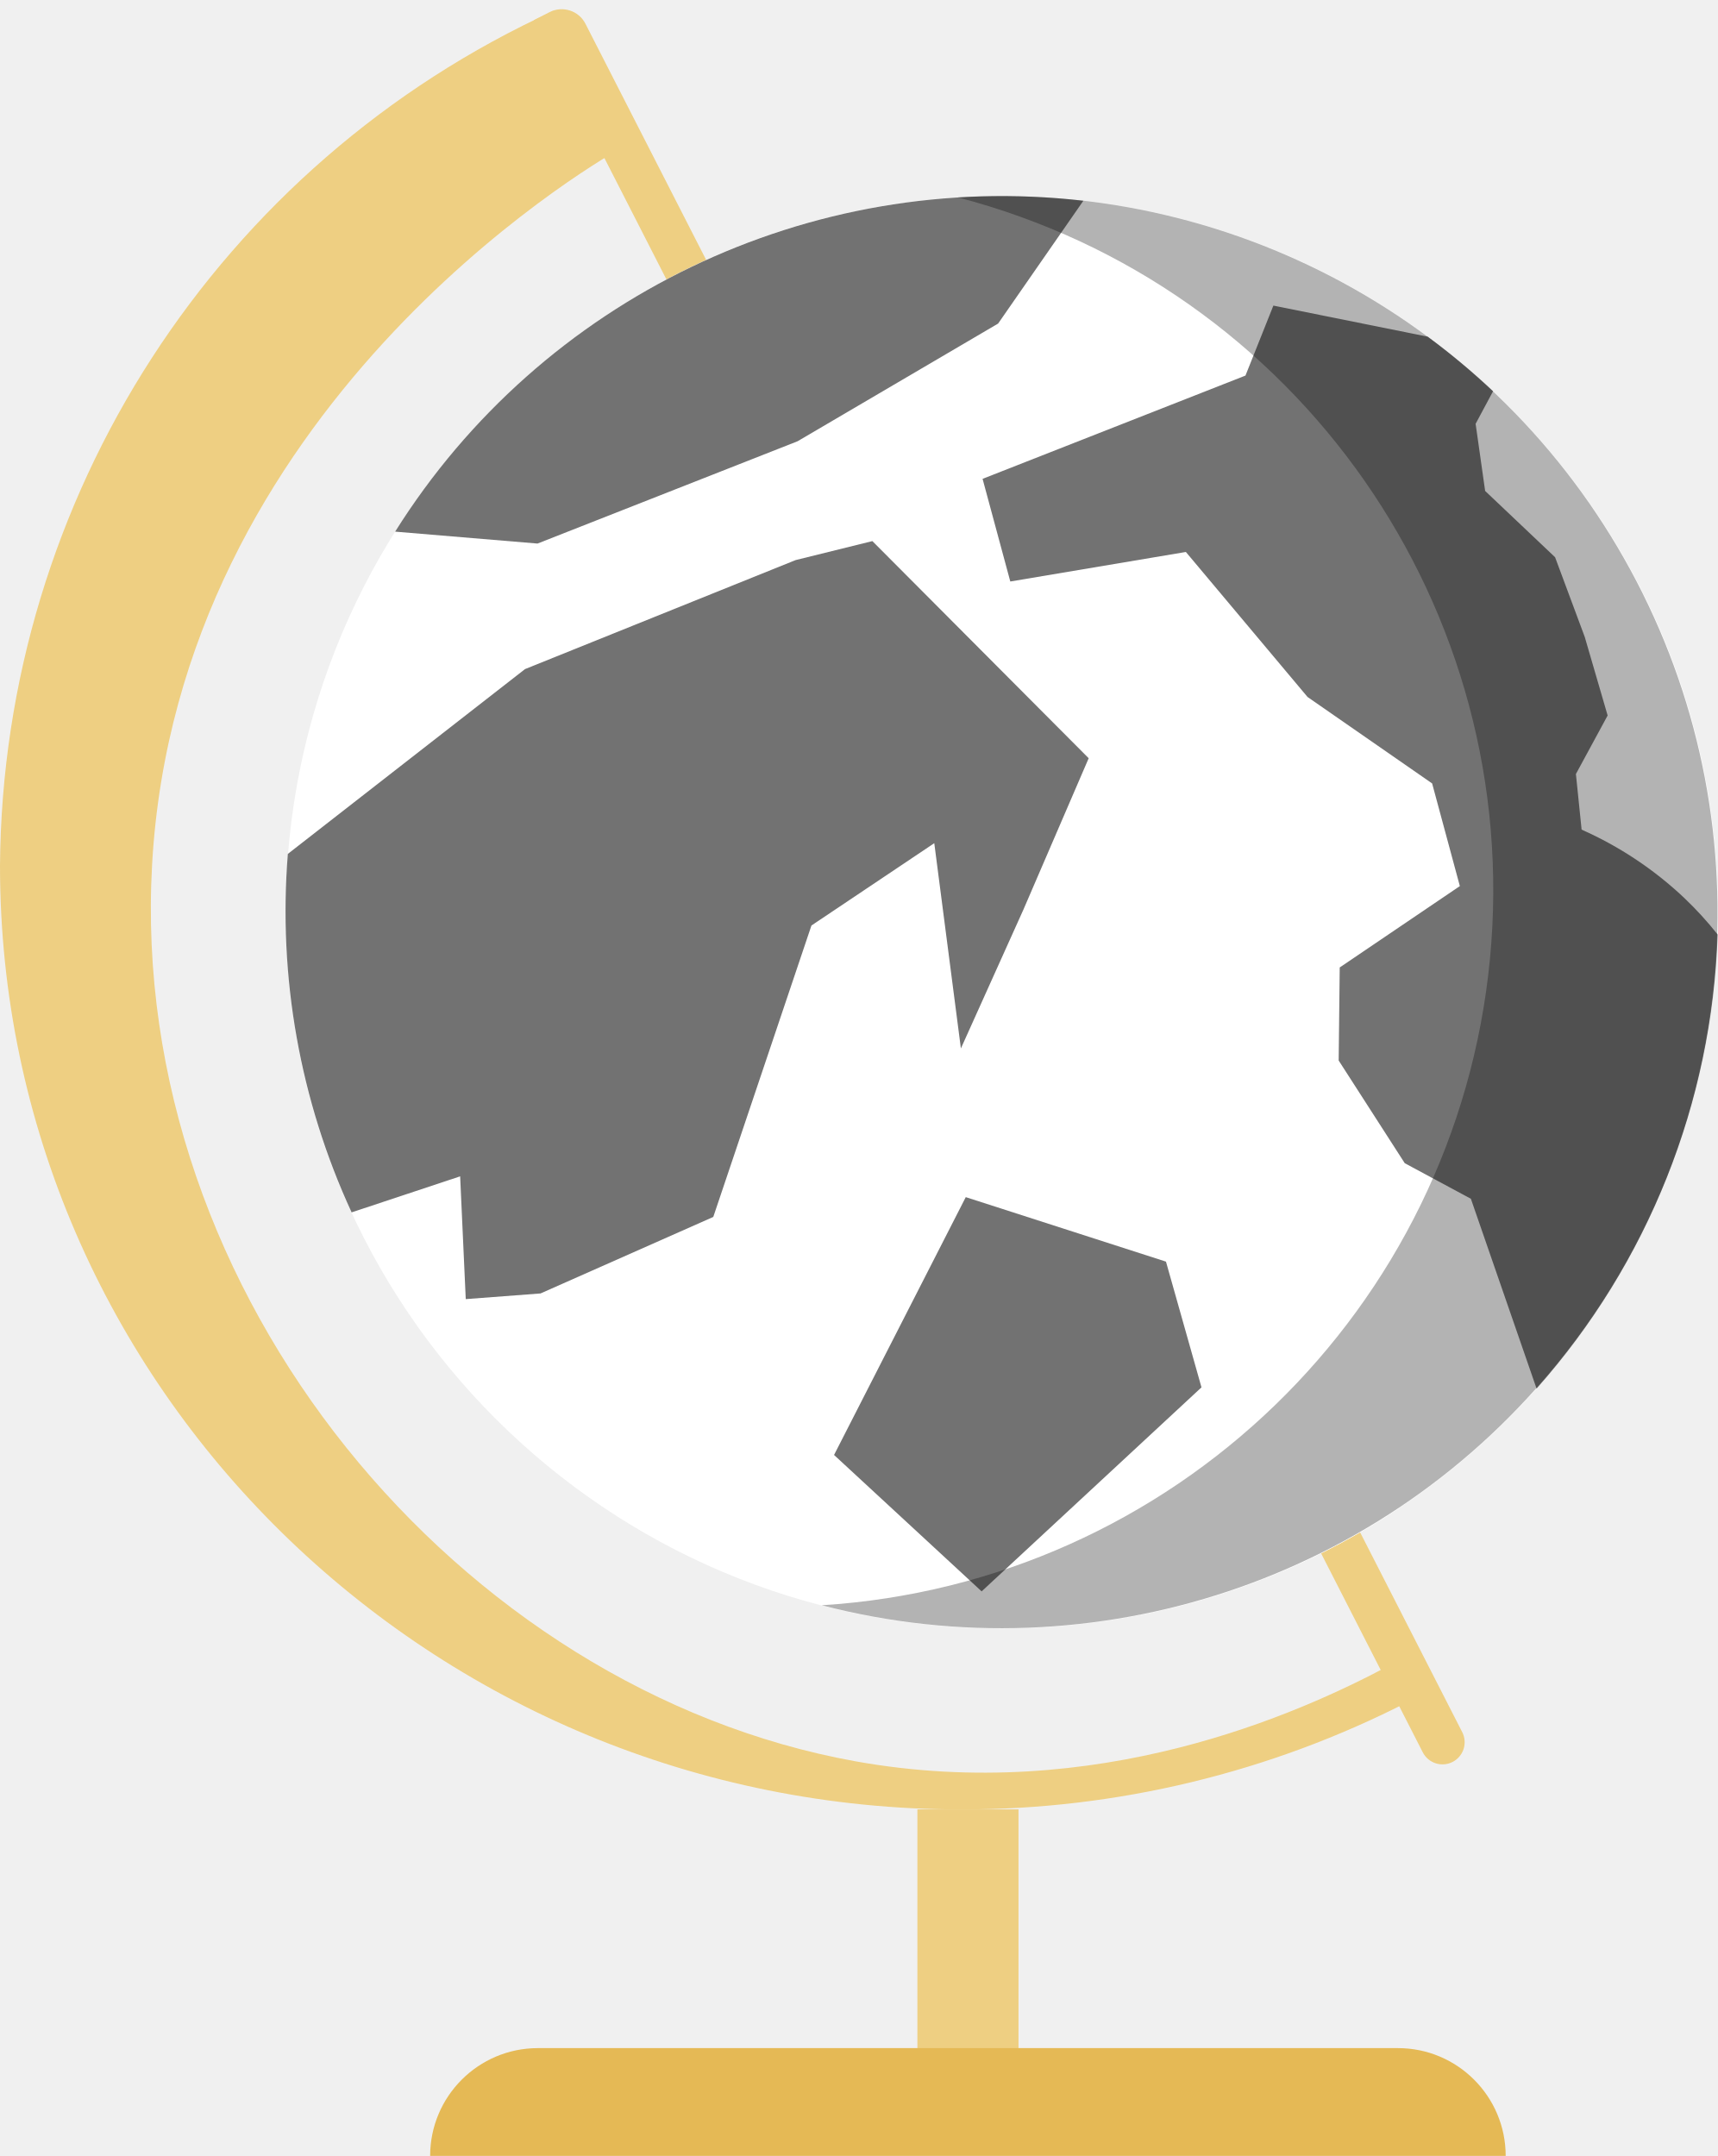
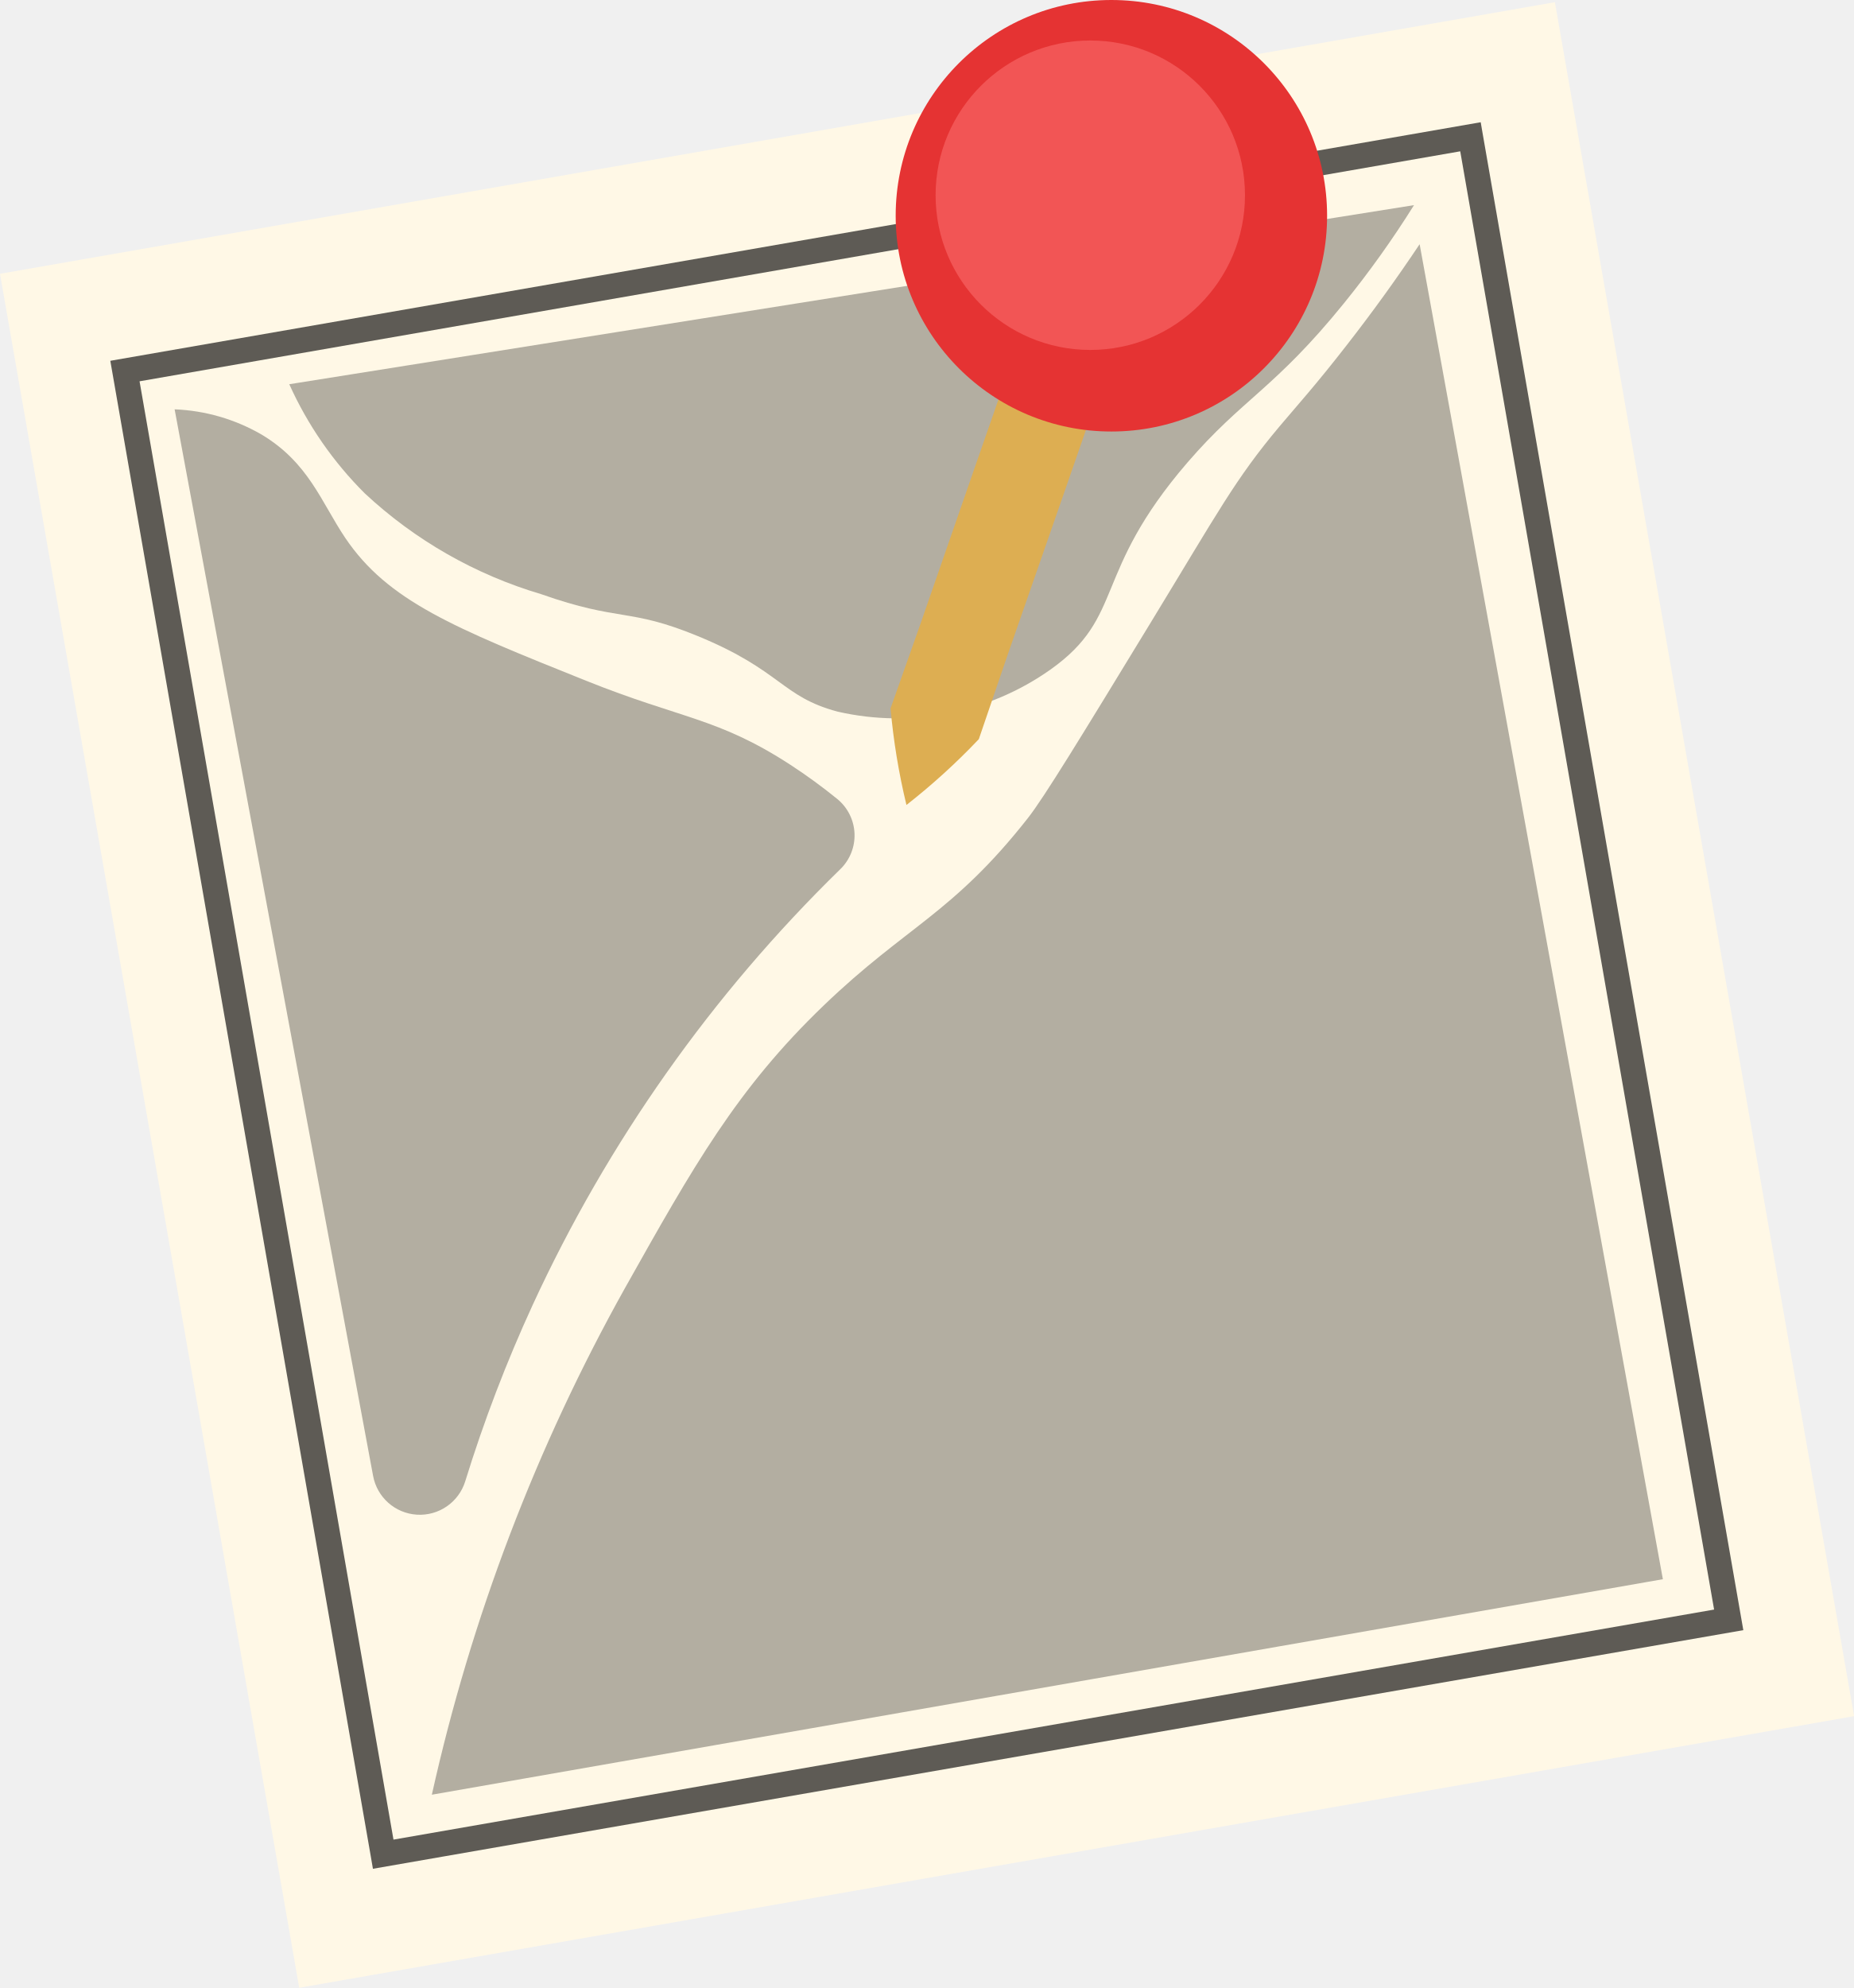
- <svg xmlns="http://www.w3.org/2000/svg" viewBox="0 0 55.773 70">
-   <g data-name="Grupo 633">
-     <path data-name="Rectángulo 1051" d="M40.889 46.515l1.28-.654 5.303 10.377a.719.719 0 01-.313.968.719.719 0 01-.968-.313L40.889 46.515z" fill="#eecf82" />
-     <path data-name="Rectángulo 1052" d="M17.334.654l.508-.26a.866.866 0 011.165.377l4.872 9.533a.719.719 0 01-.313.967.719.719 0 01-.967-.314L17.334.654z" fill="#eecf82" />
-     <path data-name="Trazado 1239" d="M31.221 58.749C14.006 58.749 0 45.003 0 28.108A30.744 30.744 0 0117.976.353l2.151 4.478c-1.058.6-14.357 8.445-15.189 23.237-.788 14 10.011 26.8 22.823 29.115 7.824 1.411 14.407-1.539 17.352-3.113l.608 1.18a31.761 31.761 0 01-14.5 3.499z" fill="#eecf82" />
-     <path data-name="Rectángulo 1053" fill="#eecf82" d="M33.067 68.249h-3.283v-9.503h3.283z" />
-     <path data-name="Rectángulo 1054" d="M17.465 66.497h27.918a3.5 3.5 0 013.5 3.5H13.965a3.5 3.5 0 013.5-3.5z" fill="#e5b955" />
-     <g transform="translate(9.27 6.366)">
-       <circle data-name="Elipse 71" cx="23.249" cy="23.249" r="23.249" transform="translate(.005 .004)" fill="#fff" />
-       <path data-name="Trazado 1158" d="M46.495 23.975a11.559 11.559 0 00-1.088-1.19 11.852 11.852 0 00-3.329-2.215l-.185-1.806 1.03-1.9-.744-2.553-.962-2.585-2.271-2.152-.309-2.18.567-1.059a23.151 23.151 0 00-2.121-1.77l-5.012-1.009-.906 2.272-8.535 3.353q.45 1.666.9 3.333l5.7-.959 3.95 4.708 4.045 2.807q.449 1.666.9 3.333l-3.9 2.642-.034 3.021 2.145 3.334 2.147 1.155q1.066 3.082 2.133 6.164a23.325 23.325 0 005.879-14.744z" fill="#727272" />
-       <path data-name="Trazado 1159" d="M28.584 34.596l-6.5-2.094-4.276 8.371 4.791 4.429 7.138-6.624q-.581-2.042-1.153-4.082z" fill="#727272" />
-       <path data-name="Trazado 1160" d="M23.957 23.164l2.118-4.912-7.023-7.05-2.493.617-8.784 3.539-7.7 6a23.34 23.34 0 002.07 11.639l3.524-1.17.182 3.986 2.428-.184 5.608-2.484 3.187-9.462 3.988-2.673.864 6.664z" fill="#727272" />
-       <path data-name="Trazado 1161" d="M25.902.152A23.265 23.265 0 003.558 10.895l4.623.387 8.442-3.321 6.512-3.822z" fill="#727272" />
-       <path data-name="Trazado 1162" d="M33.463 42.417l-1.38 2.342a23.146 23.146 0 004.062-2.154c-.79-.085-1.681-.145-2.682-.188z" fill="#fff" />
-       <path data-name="Trazado 1163" d="M21.826.042a23.255 23.255 0 01-4.419 45.711A23.249 23.249 0 1021.826.042z" opacity=".3" style="isolation:isolate" />
-     </g>
+ <svg xmlns="http://www.w3.org/2000/svg" viewBox="0 0 65.284 70">
+   <g data-name="Grupo 1281" transform="translate(-591.672 -439.491)">
+     <path data-name="Rectángulo 1844" fill="#fff8e6" d="M591.672 449.132l54.762-9.563 10.538 60.35-54.762 9.563z" />
+     <path data-name="Trazado 2258" d="M604.806 505.293l-.075-.437-9.174-52.661 48.264-8.4.075.437 9.174 52.659zm-8.219-52.376l8.943 51.349 46.511-8.1-8.941-51.347z" opacity=".63" />
+     <path data-name="Trazado 2259" d="M641.472 446.714a34.762 34.762 0 01-2.462 3.449c-2.457 3.031-3.566 3.351-5.519 5.616-3.374 3.917-2.171 5.41-4.829 7.293a9.367 9.367 0 01-7.488 1.477c-1.988-.53-1.963-1.442-4.927-2.661-2.446-1.006-2.727-.492-5.519-1.477a15.592 15.592 0 01-6.208-3.547 12.88 12.88 0 01-2.66-3.844q19.808-3.156 39.612-6.306z" opacity=".3" />
+     <path data-name="Trazado 2260" d="M641.67 448.09a59.567 59.567 0 01-2.562 3.547c-1.086 1.4-1.794 2.18-2.365 2.859-1.57 1.867-2.174 3.03-4.534 6.9-2.505 4.11-3.759 6.164-4.335 6.9-2.658 3.38-4.281 3.8-7.193 6.6-3.06 2.939-4.582 5.65-7 9.953a65.977 65.977 0 00-6.8 17.836l43.356-7.588q-4.28-23.505-8.567-47.007z" opacity=".3" />
+     <path data-name="Trazado 2261" d="M597.822 453.904l6.989 37.549a1.674 1.674 0 003.245.2 50.757 50.757 0 012.379-6.219 51.583 51.583 0 0110.826-15.332 1.658 1.658 0 00-.1-2.477 19.331 19.331 0 00-1.659-1.209c-2.557-1.66-3.813-1.6-7.193-2.957-4.649-1.865-6.973-2.8-8.475-5.024-.85-1.262-1.285-2.649-2.955-3.646a6.646 6.646 0 00-3.057-.885z" opacity=".3" />
+     <path data-name="Trazado 2262" d="M623.596 467.835a23.316 23.316 0 01-.56-3.4l1.01-2.852 1.985-5.714 1.992-5.713.994-2.855a28.175 28.175 0 012.532-2.32 28.071 28.071 0 01.544 3.39l-.994 2.858-1.985 5.714-1.991 5.713-.978 2.862a23.188 23.188 0 01-2.549 2.317z" fill="#ddae52" />
+     <circle data-name="Elipse 120" cx="7.597" cy="7.597" transform="translate(623.217 439.491)" fill="#e53333" r="7.597" />
+     <circle data-name="Elipse 121" cx="5.448" cy="5.448" transform="translate(624.623 440.917)" fill="#f25555" r="5.448" />
  </g>
</svg>
